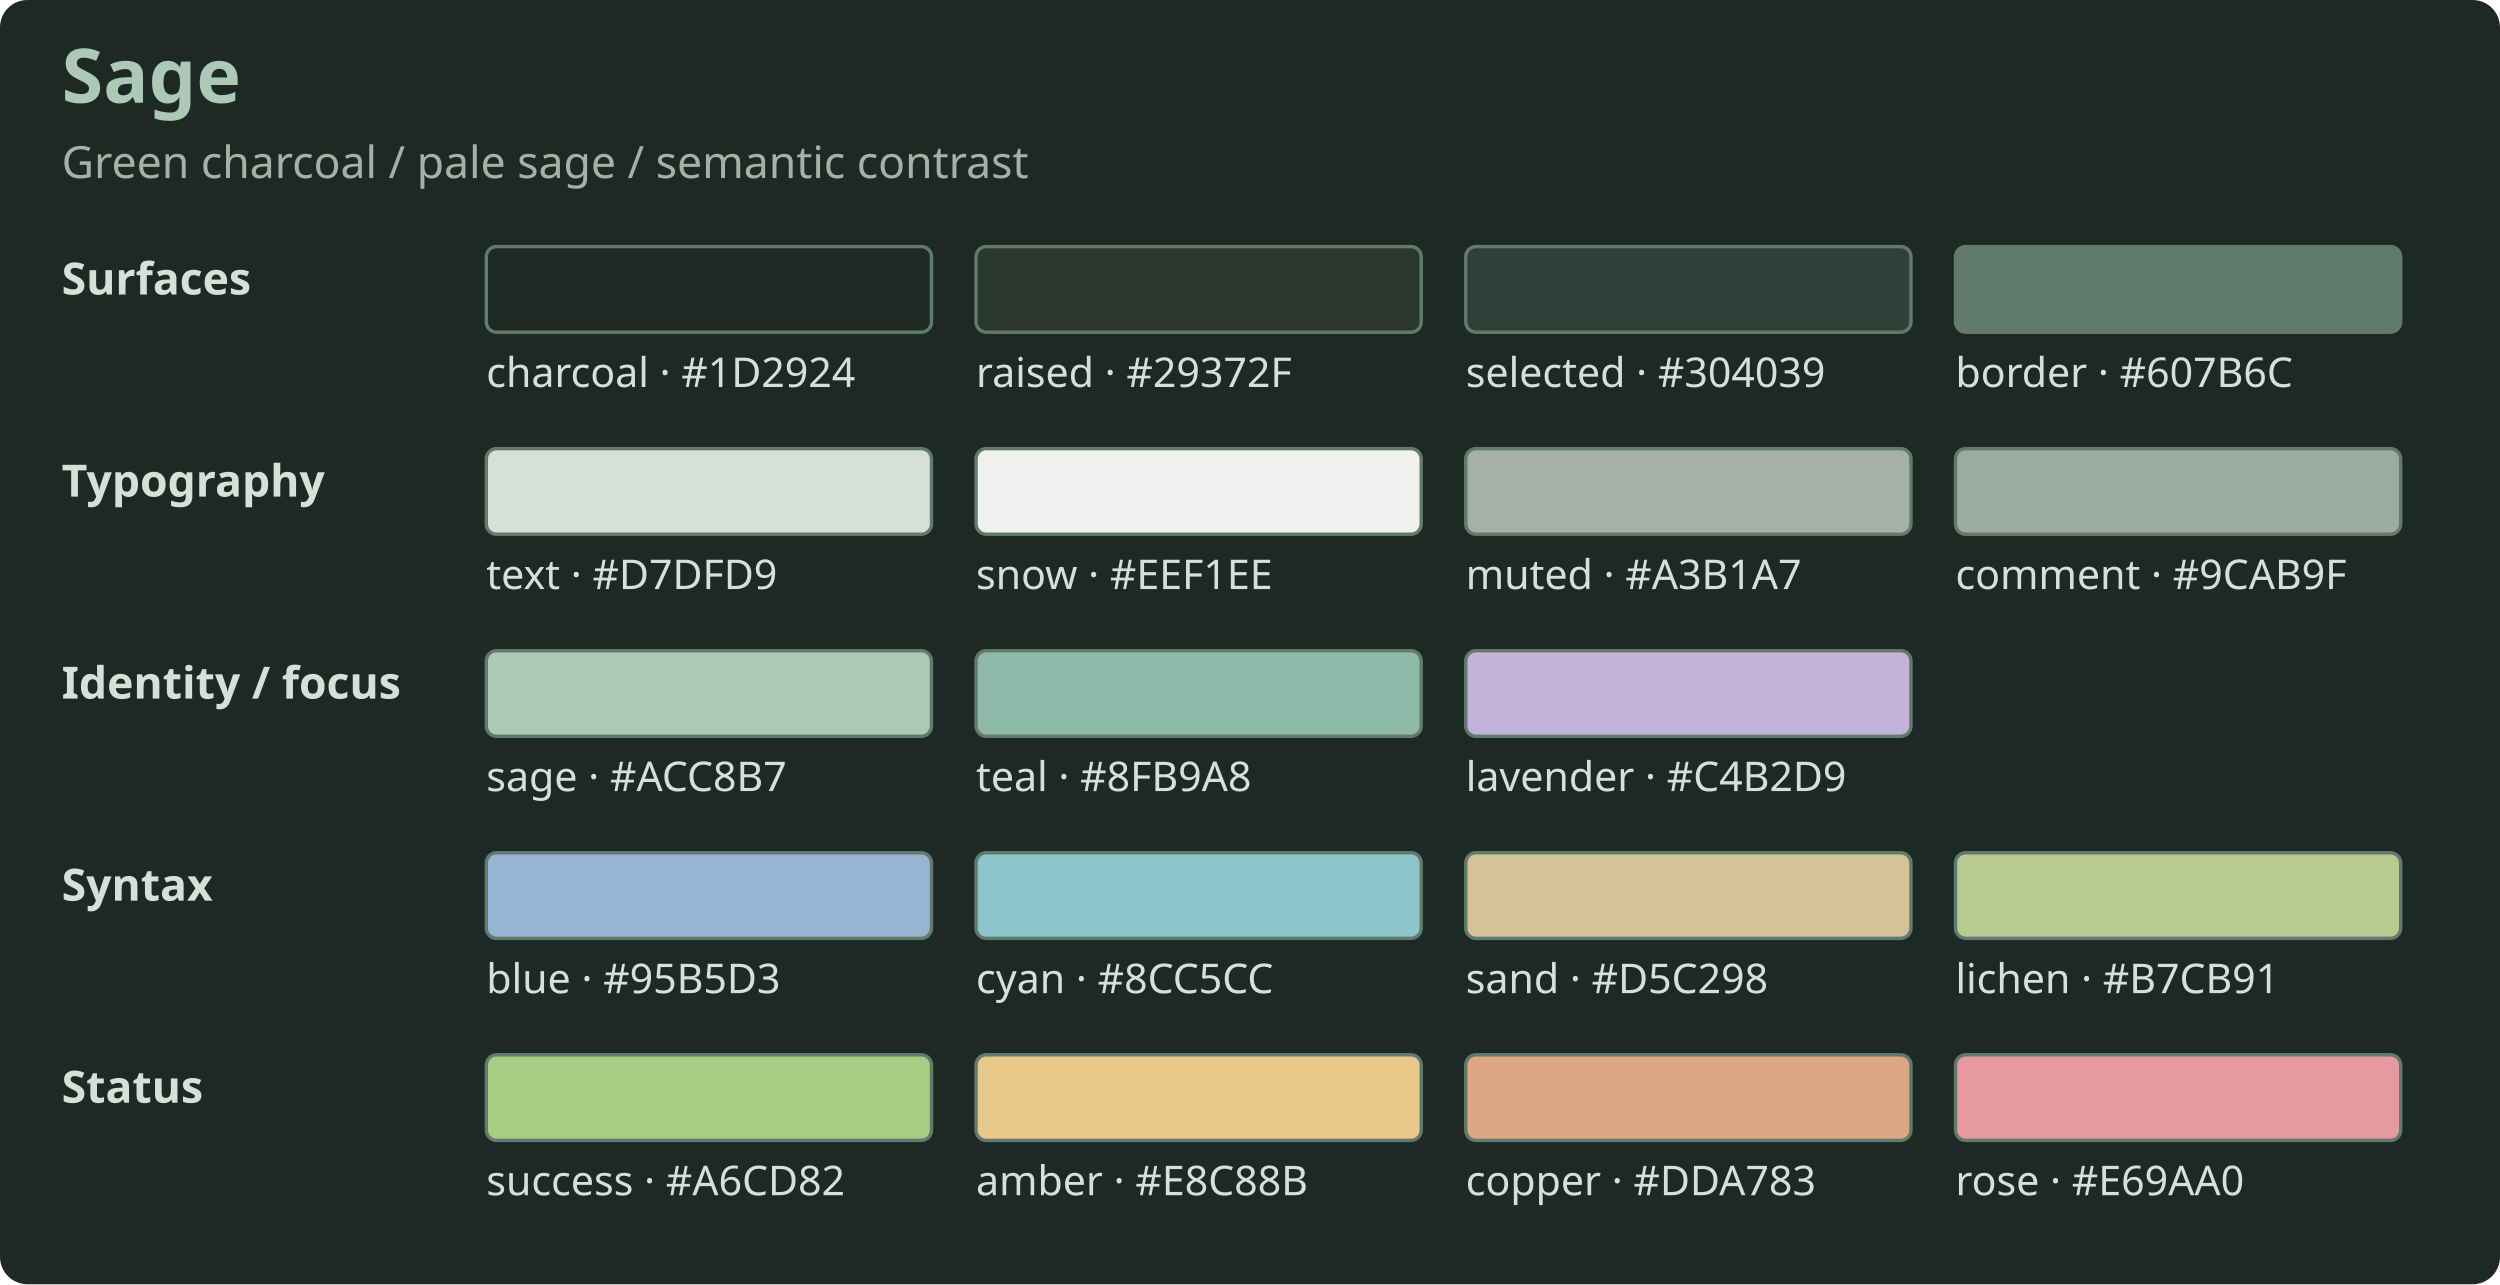
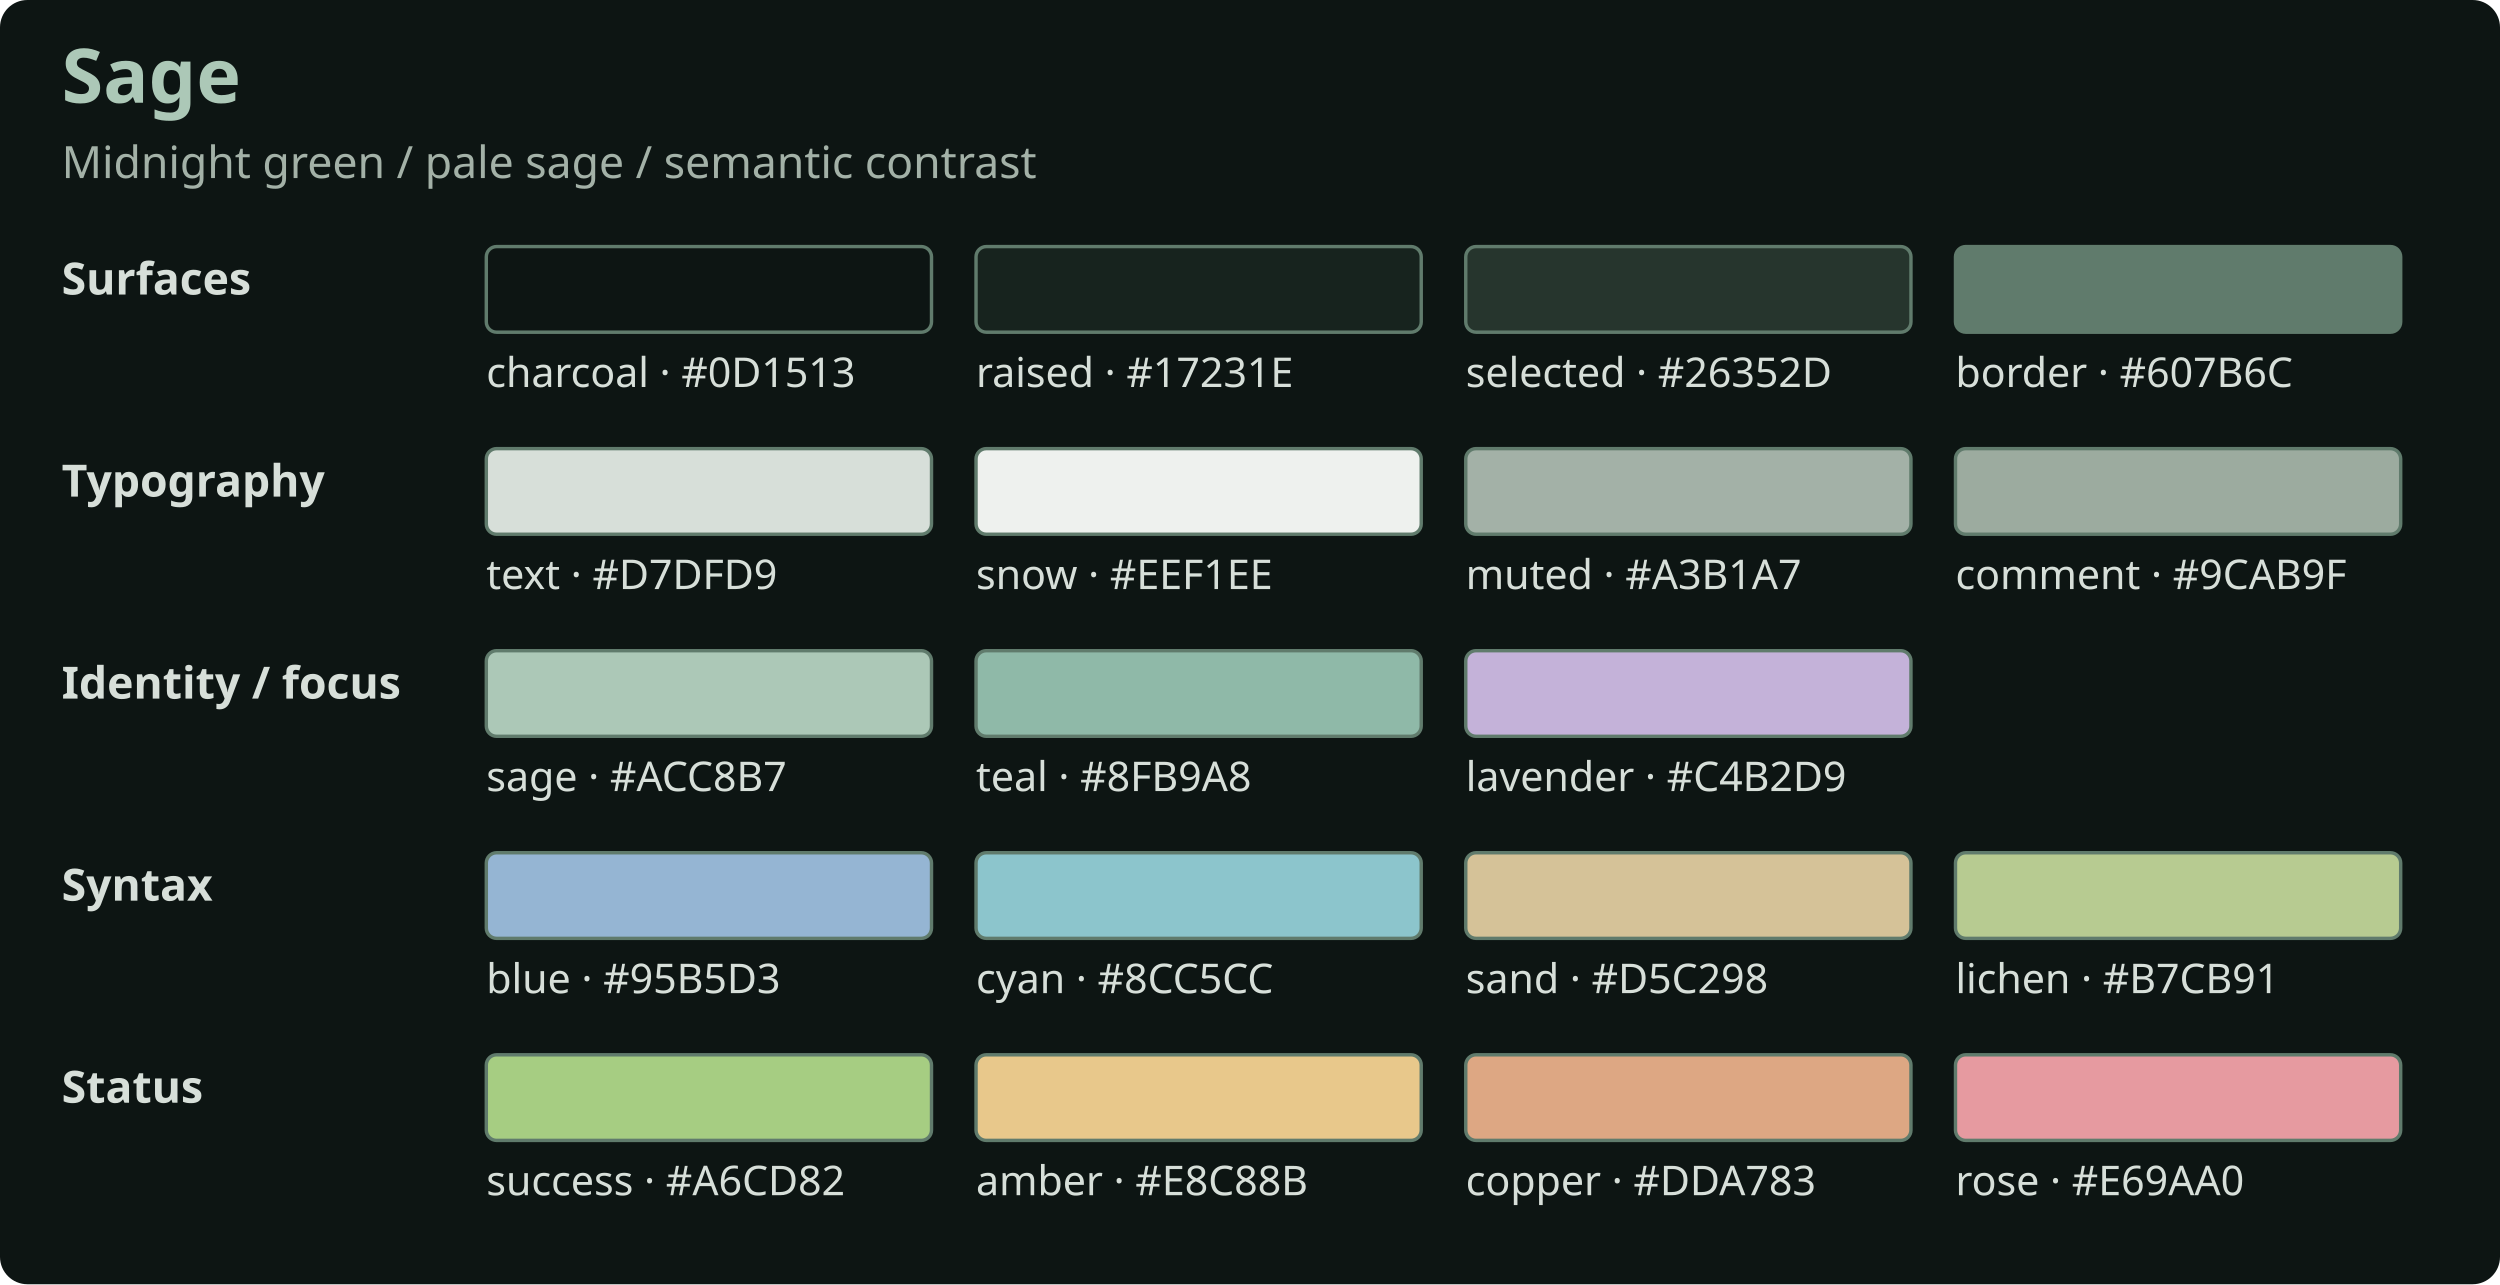
<svg xmlns="http://www.w3.org/2000/svg" width="730" height="375" viewBox="0 0 730 375" role="img" aria-label="Sage palette with hex values">
  <g font-family="system-ui,sans-serif">
-     <rect width="100%" height="100%" rx="8" fill="#1D2924" />
+     <rect width="100%" height="100%" rx="8" fill="#0D1513" />
    <text x="18" y="30" fill="#ACC8B7" font-size="22" font-weight="600">Sage</text>
-     <text x="18" y="52" fill="#A3B1A7" font-size="13">Green charcoal / pale sage / semantic contrast</text>
+     <text x="18" y="52" fill="#A3B1A7" font-size="13">Midnight green / pale sage / semantic contrast</text>
    <text x="18" y="86" fill="#D7DFD9" font-size="13" font-weight="600">Surfaces</text>
-     <rect x="142" y="72" width="130" height="25" rx="3" fill="#1D2924" stroke="#607B6C" />
-     <text x="142" y="113" fill="#D7DFD9" font-size="12">charcoal · #1D2924</text>
-     <rect x="285" y="72" width="130" height="25" rx="3" fill="#29372F" stroke="#607B6C" />
-     <text x="285" y="113" fill="#D7DFD9" font-size="12">raised · #29372F</text>
-     <rect x="428" y="72" width="130" height="25" rx="3" fill="#304039" stroke="#607B6C" />
-     <text x="428" y="113" fill="#D7DFD9" font-size="12">selected · #304039</text>
+     <rect x="142" y="72" width="130" height="25" rx="3" fill="#0D1513" stroke="#607B6C" />
+     <text x="142" y="113" fill="#D7DFD9" font-size="12">charcoal · #0D1513</text>
+     <rect x="285" y="72" width="130" height="25" rx="3" fill="#17231E" stroke="#607B6C" />
+     <text x="285" y="113" fill="#D7DFD9" font-size="12">raised · #17231E</text>
+     <rect x="428" y="72" width="130" height="25" rx="3" fill="#26352D" stroke="#607B6C" />
+     <text x="428" y="113" fill="#D7DFD9" font-size="12">selected · #26352D</text>
    <rect x="571" y="72" width="130" height="25" rx="3" fill="#607B6C" stroke="#607B6C" />
    <text x="571" y="113" fill="#D7DFD9" font-size="12">border · #607B6C</text>
    <text x="18" y="145" fill="#D7DFD9" font-size="13" font-weight="600">Typography</text>
    <rect x="142" y="131" width="130" height="25" rx="3" fill="#D7DFD9" stroke="#607B6C" />
    <text x="142" y="172" fill="#D7DFD9" font-size="12">text · #D7DFD9</text>
    <rect x="285" y="131" width="130" height="25" rx="3" fill="#EEF1EE" stroke="#607B6C" />
    <text x="285" y="172" fill="#D7DFD9" font-size="12">snow · #EEF1EE</text>
    <rect x="428" y="131" width="130" height="25" rx="3" fill="#A3B1A7" stroke="#607B6C" />
    <text x="428" y="172" fill="#D7DFD9" font-size="12">muted · #A3B1A7</text>
    <rect x="571" y="131" width="130" height="25" rx="3" fill="#9CAB9F" stroke="#607B6C" />
    <text x="571" y="172" fill="#D7DFD9" font-size="12">comment · #9CAB9F</text>
    <text x="18" y="204" fill="#D7DFD9" font-size="13" font-weight="600">Identity / focus</text>
    <rect x="142" y="190" width="130" height="25" rx="3" fill="#ACC8B7" stroke="#607B6C" />
    <text x="142" y="231" fill="#D7DFD9" font-size="12">sage · #ACC8B7</text>
    <rect x="285" y="190" width="130" height="25" rx="3" fill="#8FB9A8" stroke="#607B6C" />
    <text x="285" y="231" fill="#D7DFD9" font-size="12">teal · #8FB9A8</text>
    <rect x="428" y="190" width="130" height="25" rx="3" fill="#C4B2D9" stroke="#607B6C" />
    <text x="428" y="231" fill="#D7DFD9" font-size="12">lavender · #C4B2D9</text>
    <text x="18" y="263" fill="#D7DFD9" font-size="13" font-weight="600">Syntax</text>
    <rect x="142" y="249" width="130" height="25" rx="3" fill="#95B5D3" stroke="#607B6C" />
    <text x="142" y="290" fill="#D7DFD9" font-size="12">blue · #95B5D3</text>
    <rect x="285" y="249" width="130" height="25" rx="3" fill="#8CC5CC" stroke="#607B6C" />
    <text x="285" y="290" fill="#D7DFD9" font-size="12">cyan · #8CC5CC</text>
    <rect x="428" y="249" width="130" height="25" rx="3" fill="#D5C298" stroke="#607B6C" />
    <text x="428" y="290" fill="#D7DFD9" font-size="12">sand · #D5C298</text>
    <rect x="571" y="249" width="130" height="25" rx="3" fill="#B7CB91" stroke="#607B6C" />
    <text x="571" y="290" fill="#D7DFD9" font-size="12">lichen · #B7CB91</text>
    <text x="18" y="322" fill="#D7DFD9" font-size="13" font-weight="600">Status</text>
    <rect x="142" y="308" width="130" height="25" rx="3" fill="#A6CD82" stroke="#607B6C" />
    <text x="142" y="349" fill="#D7DFD9" font-size="12">success · #A6CD82</text>
    <rect x="285" y="308" width="130" height="25" rx="3" fill="#E8C88B" stroke="#607B6C" />
    <text x="285" y="349" fill="#D7DFD9" font-size="12">amber · #E8C88B</text>
    <rect x="428" y="308" width="130" height="25" rx="3" fill="#DDA783" stroke="#607B6C" />
    <text x="428" y="349" fill="#D7DFD9" font-size="12">copper · #DDA783</text>
    <rect x="571" y="308" width="130" height="25" rx="3" fill="#E69AA0" stroke="#607B6C" />
    <text x="571" y="349" fill="#D7DFD9" font-size="12">rose · #E69AA0</text>
  </g>
</svg>
